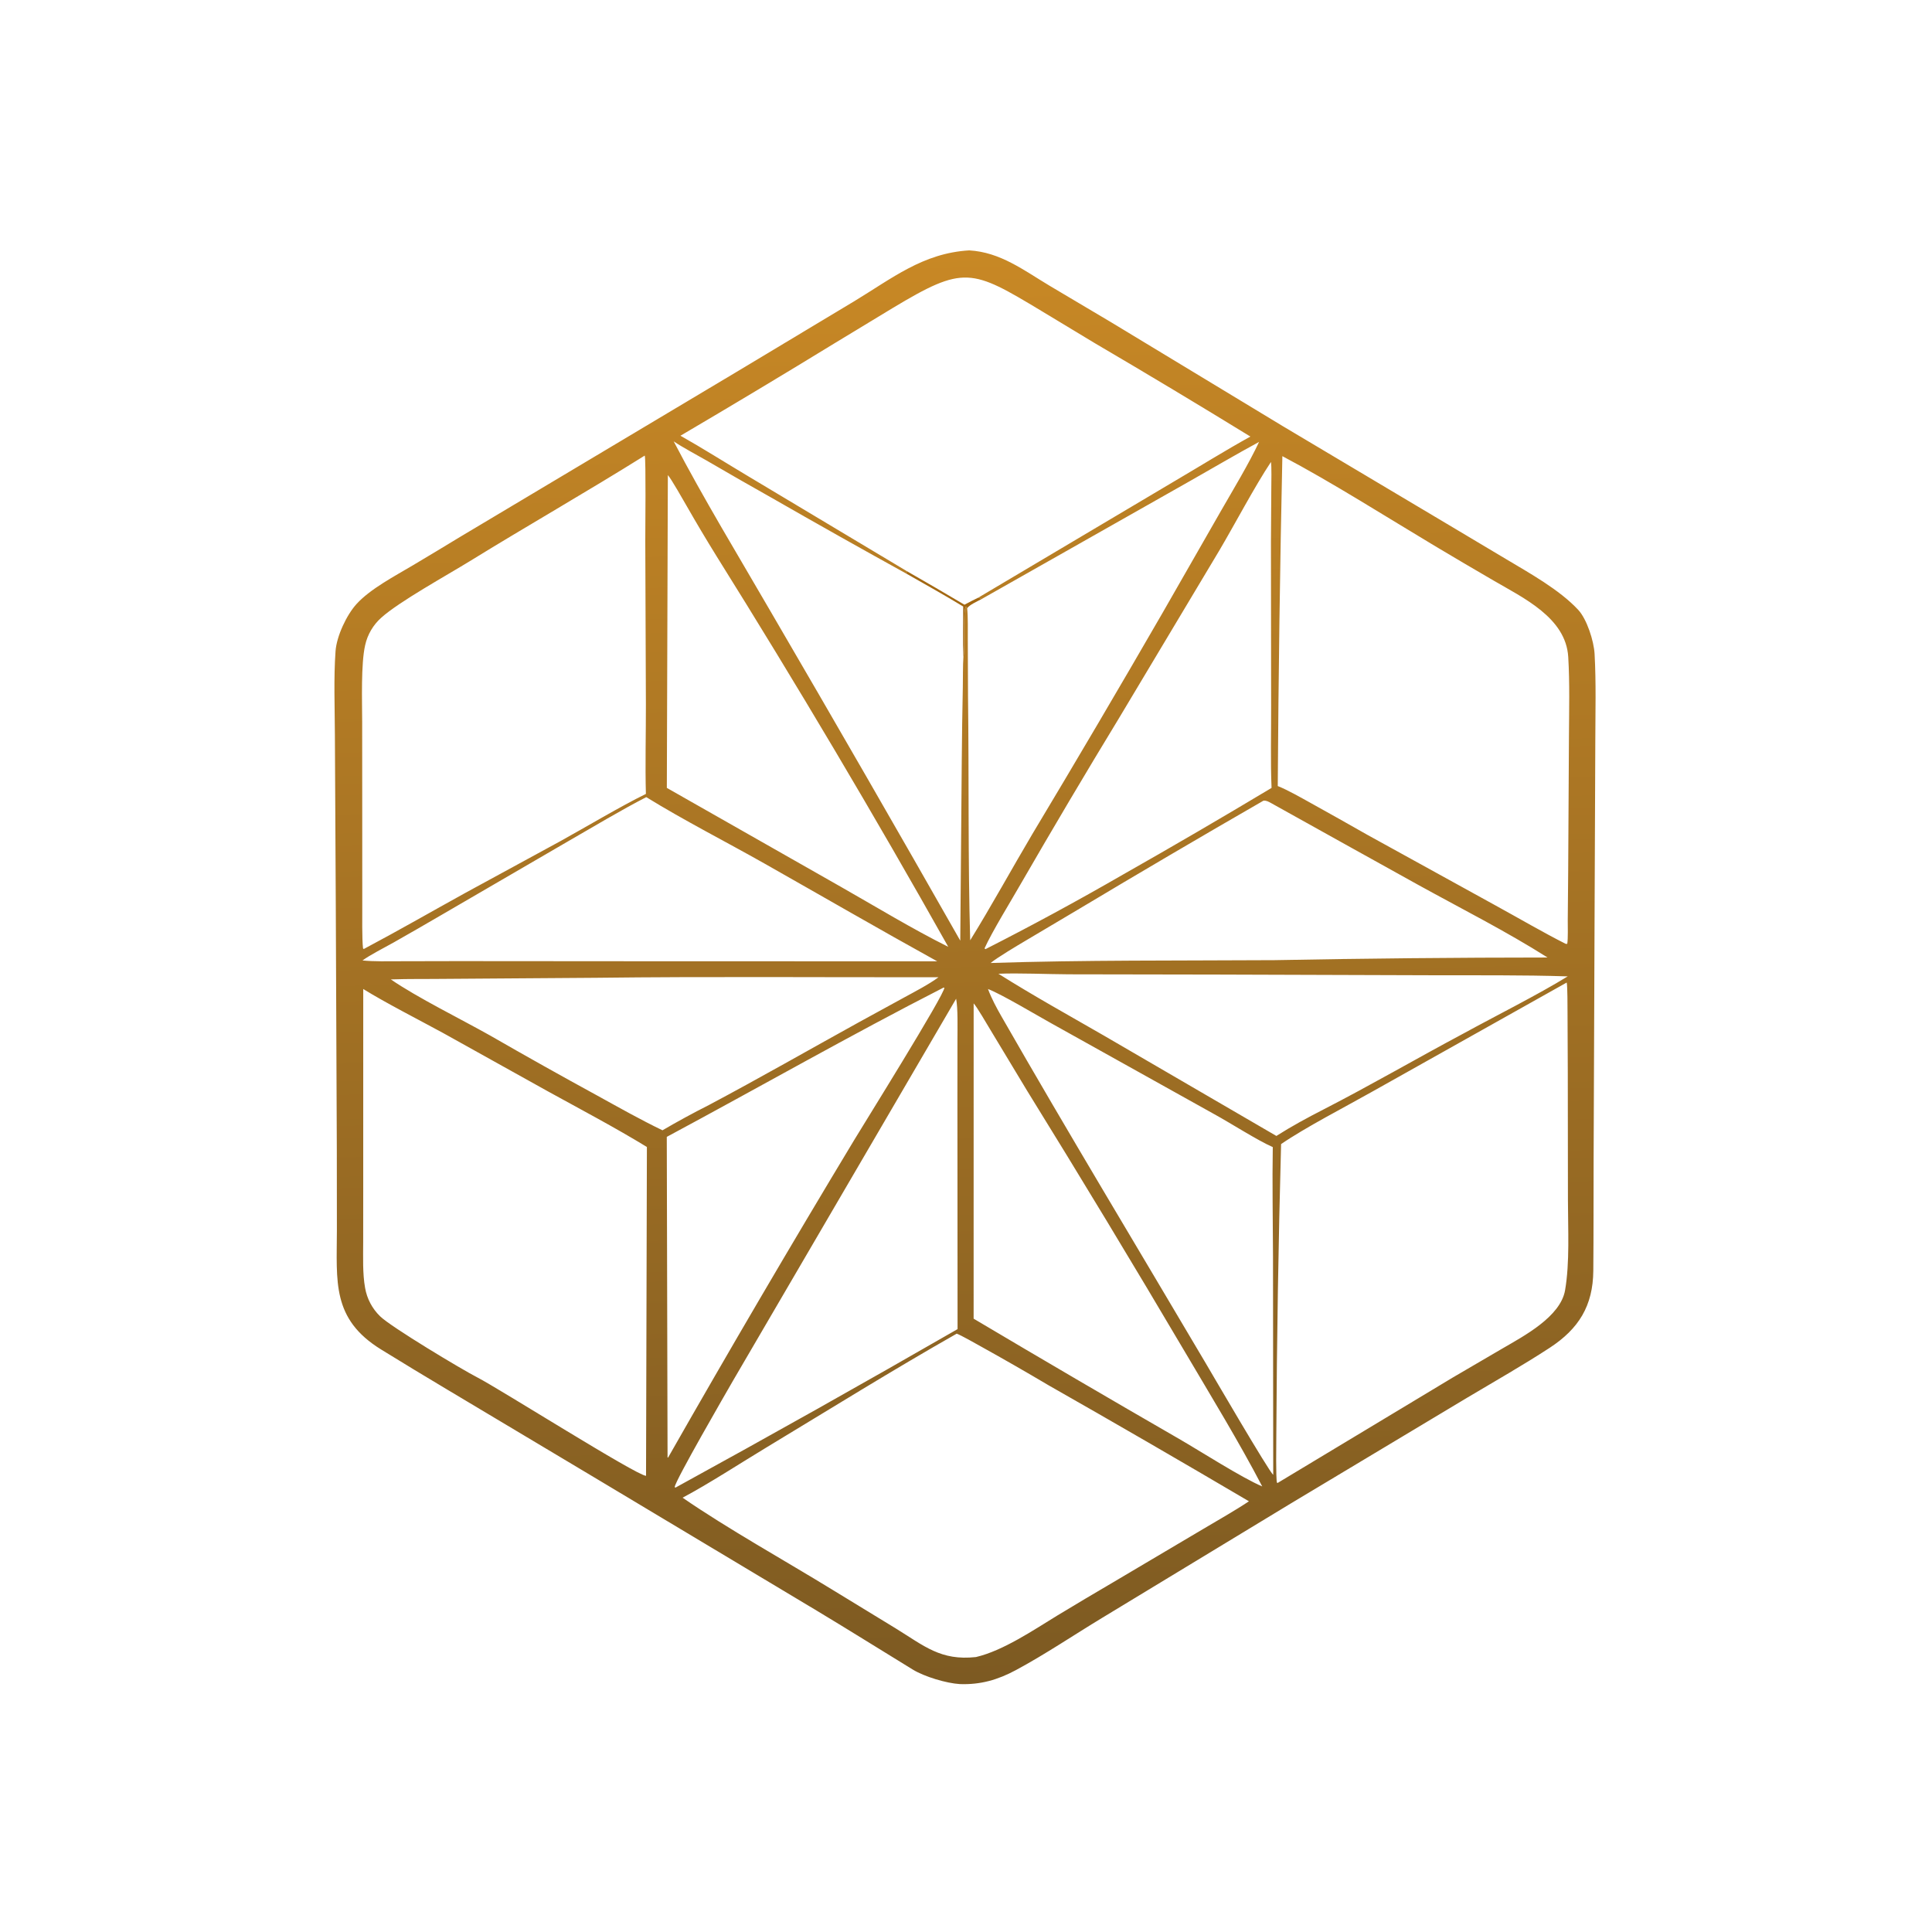
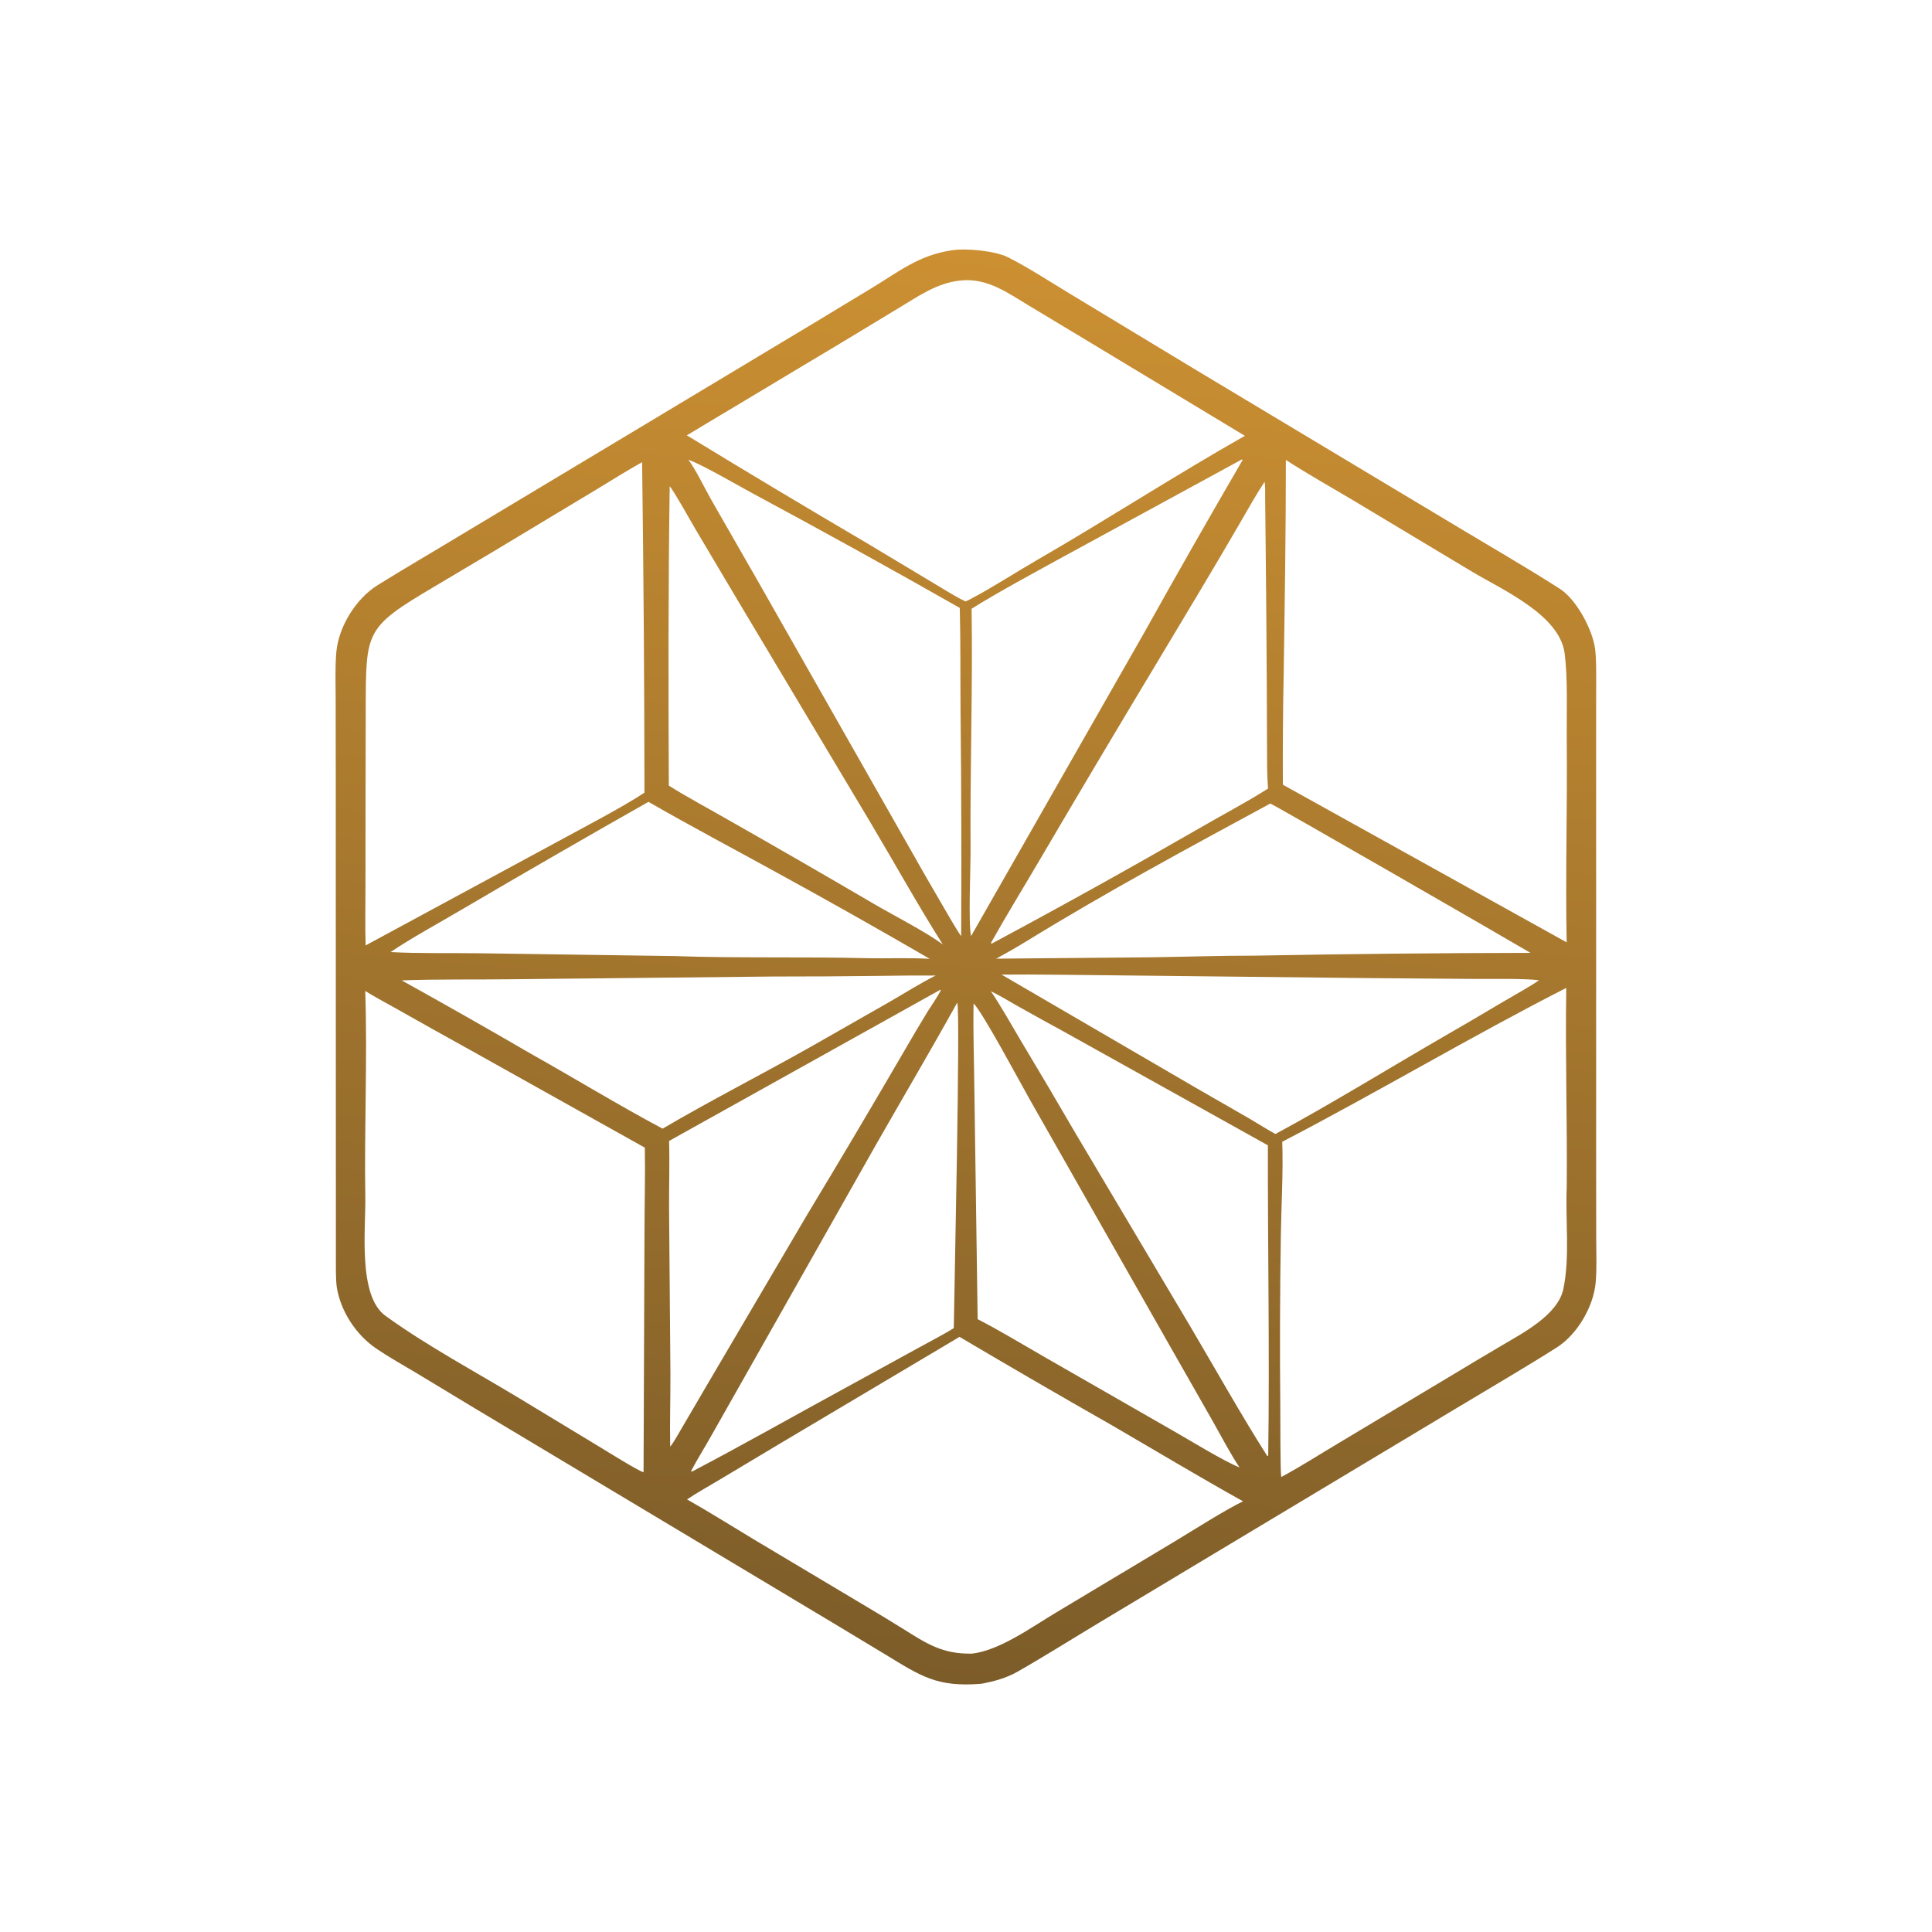
<svg xmlns="http://www.w3.org/2000/svg" width="1024" height="1024" viewBox="0 0 1024 1024">
  <defs>
-     <linearGradient id="gradient_0" gradientUnits="userSpaceOnUse" x1="523.473" y1="891.256" x2="500.331" y2="133.811">
-       <stop offset="0" stop-color="#7D5A22" />
-       <stop offset="1" stop-color="#C88825" />
+     <linearGradient id="gradient_0" gradientUnits="userSpaceOnUse" x1="475.88" y1="888.724" x2="547.642" y2="136.04">
+       <stop offset="0" stop-color="#7C5C29" />
+       <stop offset="1" stop-color="#CC9032" />
    </linearGradient>
  </defs>
-   <path fill="url(#gradient_0)" d="M513.715 132.707C530.224 133.661 542.534 143.211 556.288 151.437L588.703 170.675L680.063 225.964L767.885 278.233L798.024 296.203C810.702 303.789 826.458 312.486 836.437 323.174C841.096 328.164 844.78 339.732 845.162 346.559C846.011 361.71 845.576 377.686 845.546 392.91L845.177 481.296L844.651 614.769C844.586 634.352 844.652 653.94 844.485 673.532C844.327 692.092 836.776 704.292 821.405 714.342C807.09 723.701 792.332 732.035 777.674 740.786L684.295 796.78L584.369 857.374C569.219 866.541 553.983 876.838 538.446 885.19C528.835 890.358 519.675 892.988 508.768 892.598C501.57 892.183 489.907 888.65 483.791 884.906C466.884 874.558 449.908 863.905 432.923 853.697L313.641 782.257L237.161 736.578C225.419 729.584 213.545 722.386 201.956 715.23C175.705 699.021 178.511 679.247 178.558 651.952L178.52 609.463L177.972 479.5L177.5 389.543C177.439 375.148 176.822 359.361 177.842 345.153C178.412 337.211 183.673 325.912 189.056 320.041C196.336 312.099 209.102 305.417 218.62 299.757C227.069 294.733 235.492 289.665 243.888 284.554L390.536 197.034L452.511 159.815C472.785 147.578 489.181 134.137 513.715 132.707ZM480.611 302.707L480.473 304.087C456.452 290.818 432.537 277.357 408.732 263.706C397.268 257.257 385.856 250.717 374.496 244.086C369.411 241.142 361.632 237.047 357.065 233.927C372.611 263.792 392.022 295.744 409.026 325.092C442.661 382.728 475.974 440.551 508.962 498.559L509.753 403.231C509.861 390.164 510.05 377.097 510.319 364.031C510.413 359.73 510.3 352.367 510.618 348.295C511.659 343.999 510.172 322.776 511.99 321.493L512.623 322.396C513.104 327.096 512.942 334.3 512.953 339.16L513.069 368.986C513.619 411.833 513 455.844 514.223 498.377C525.427 480.286 536.287 460.442 547.216 441.987C570.538 403.121 593.533 364.059 616.198 324.806L647.158 270.748C653.653 259.424 661.923 245.808 667.338 234.221C654.954 240.922 642.622 248.221 630.335 255.17L520.233 317.53L518.601 316.717L622.7 254.923C635.942 247.144 649.366 238.789 662.733 231.386C635.425 214.615 607.948 198.121 580.307 181.907L552.083 164.87C514.836 142.437 510.989 140.529 473.081 163.302L442.776 181.668C415.55 198.34 388.175 214.766 360.652 230.944C372.296 237.503 384.07 244.953 395.594 251.838L480.611 302.707ZM679.005 606.394C677.589 658.085 676.744 709.789 676.469 761.499C676.465 764.671 676.173 784.12 676.83 785.814L677.085 786.049L769.768 730.253L796.37 714.7C807.581 708.172 827.095 697.928 829.524 683.846C832.054 669.18 831.051 651.383 831.04 636.17L830.96 568.617L830.823 536.48C830.805 533.801 830.84 523.012 830.397 520.761L726.937 578.806C712.923 586.716 691.813 597.59 679.005 606.394ZM347.25 509.486L496.751 509.516C466.137 492.602 435.781 475.014 405.324 457.771C384.869 446.19 362.359 434.744 342.537 422.496C329.242 429.342 314.378 438.255 301.294 445.79L234.262 484.78C225.723 489.775 217.15 494.71 208.541 499.584C203.999 502.121 195.96 506.238 192.128 509.063C198.208 509.682 205.735 509.489 211.945 509.476L242.626 509.41L347.25 509.486ZM516.04 698.923C552.223 720.399 588.54 741.648 624.988 762.671C635.97 769.007 658.303 783.326 669.01 787.839C656.825 764.435 641.851 739.96 628.414 717.168C600.875 670.49 572.846 624.102 544.33 578.013L524.952 545.874C523.508 543.481 517.552 533.269 516.056 531.821L516.04 698.923ZM676.509 602.073C684.44 597.013 693.007 592.384 701.385 588.086C726.485 575.207 750.886 560.984 775.761 547.726C792.371 538.618 815.263 527.159 830.924 517.499C806.97 516.712 781.929 516.987 757.873 516.904L645.515 516.542L566.508 516.407C555.29 516.357 539.941 515.654 529.191 516.11C547.398 527.586 566.597 538.222 585.257 548.981L676.509 602.073ZM353.437 417.6L445.317 469.827C464.06 480.48 483.459 492.305 502.606 501.847C463.287 431.88 422.338 362.841 379.791 294.789C374.413 286.106 369.187 277.329 364.116 268.463C362.703 266.024 355.591 253.445 353.973 251.81L353.437 417.6ZM675.527 508.903C723.754 507.99 771.99 507.522 820.226 507.501C798.43 493.676 774.479 481.584 751.854 469.1C725.714 454.677 699.701 440.064 673.596 425.582C672.307 424.879 671.132 424.208 669.649 424.379C636.653 443.381 603.819 462.663 571.15 482.223L543.376 498.706C539.055 501.274 528.877 507.32 525.029 510.41C573.812 508.79 626.391 509.2 675.527 508.903ZM353.406 602.566L353.818 772.476L354.103 772.537C386.272 716.052 419.143 659.969 452.706 604.301C457.585 596.179 500.893 526.731 500.525 523.511L500.116 523.436C450.492 548.804 402.379 576.287 353.406 602.566ZM351.131 599.078C359.176 594.376 367.363 589.921 375.679 585.719C402.416 571.524 428.515 556.558 455.01 541.931L479.277 528.653C484.865 525.607 492.458 521.663 497.436 517.949C437.089 518.055 375.998 517.518 315.742 518.25L236.062 518.818C226.449 518.942 216.749 518.761 207.153 519.109C221.129 528.718 244.342 540.156 259.774 548.843C278.641 559.704 297.632 570.348 316.744 580.774C328.149 587.059 339.389 593.424 351.131 599.078ZM342.871 607.923C326.124 597.684 307.518 587.866 290.31 578.389L234.929 547.558C222.367 540.703 204.366 531.538 192.524 524.196L192.517 629.905L192.495 658.442C192.479 666.183 192.147 675.101 193.508 682.607C194.495 688.324 197.267 693.582 201.426 697.628C207.211 703.341 245.152 726.057 252.921 730.023C264.34 735.852 337.513 782.141 342.415 782.214L342.871 607.923ZM673.635 244.856C665.228 257.45 654.409 277.968 646.337 291.645L593.133 380.569C575.456 409.633 558.109 438.897 541.097 468.355C535.822 477.59 525.832 493.766 521.805 502.693L522.357 503.053C546.936 490.559 571.178 477.412 595.056 463.626C621.543 448.609 647.845 433.268 673.956 417.606C673.349 403.893 673.769 387.796 673.721 373.824L673.627 287.163L673.818 258.566C673.837 256.051 674.024 246.848 673.635 244.856ZM523.656 524.196C525.515 529.223 528.209 534.208 530.878 538.868C566.162 600.474 602.966 661.389 639.063 722.537C642.39 728.173 672.363 779.635 674.84 781.718L674.715 665.7C674.66 646.805 674.275 626.782 674.598 607.985C666.585 604.488 652.37 595.351 643.725 590.615L557.323 542.442C549.377 538.033 530.817 526.926 523.656 524.196ZM506.767 529.351L388.498 731.824C384.973 737.962 358.019 784.497 357.604 788.139L357.966 788.495C408.113 761.007 457.97 732.994 507.529 704.46L507.448 581.736L507.474 550.66C507.482 545.167 507.758 534.307 506.767 529.351ZM341.725 241.464C311.211 260.567 279.56 278.599 248.931 297.478C236.78 304.968 211.675 318.8 202.128 327.352C197.785 331.205 194.774 336.334 193.527 342.004C191.27 351.944 191.936 371.413 191.959 382.345L191.995 435.809L192.008 479.889C192.026 485.382 191.821 497.585 192.411 502.643L192.789 503.006C210.902 493.397 228.717 483.147 246.675 473.232L297.068 445.799C310.645 438.293 328.792 427.45 342.339 420.785C341.918 405.972 342.37 388.519 342.339 373.514L342.012 286.815C342.011 281.592 342.415 243.119 341.725 241.464ZM679.681 241.769C678.418 300.046 677.604 358.333 677.239 416.622C682.549 418.722 689.783 422.885 694.883 425.702C704.872 431.244 714.831 436.841 724.758 442.493L792.88 480.031C804.454 486.375 818.217 494.402 829.843 500.252L830.682 500.248C831.152 497.19 830.921 491.165 830.942 487.718L831.165 462.471L831.573 390.396C831.657 376.428 832.025 362.118 831.199 348.197C829.965 327.39 807.32 316.876 791.493 307.627C781.247 301.675 771.037 295.662 760.863 289.588C735.021 274.143 705.943 255.639 679.681 241.769ZM507.069 706.87C472.747 726.388 440.119 746.715 406.372 767.086C392.889 775.224 375.402 786.598 361.786 793.808C385.731 810.325 416.263 827.287 441.623 842.863L474.767 863.097C489.882 872.398 498.592 880.318 517.269 878.274C531.63 874.93 547.767 863.974 560.451 856.227C570.197 850.328 579.988 844.503 589.821 838.751L637.519 810.508C644.974 806.056 654.915 800.456 661.958 795.712C626.649 774.905 591.181 754.37 555.556 734.109C543.72 727.093 531.785 720.247 519.753 713.572C517.769 712.467 508.916 707.439 507.069 706.87Z" />
-   <path fill="#A0640B" fill-opacity="0.965" d="M480.611 302.707C490.852 308.554 501.043 314.488 511.184 320.506C513.653 319.205 516.076 317.912 518.601 316.717L520.233 317.53C518.031 318.715 513.706 320.625 512.623 322.396L511.99 321.493C510.172 322.776 511.659 343.999 510.618 348.295C510.241 340.173 510.525 329.764 510.509 321.464C500.742 315.519 490.422 309.763 480.473 304.087L480.611 302.707Z" />
+   <path fill="url(#gradient_0)" d="M504.368 132.679C511.871 131.45 527.416 132.934 534.167 136.32C544.918 141.712 556.344 149.206 566.767 155.495L634.152 196.238L766.245 275.478C786.339 287.618 806.912 299.408 826.646 312.001C835.482 317.639 843.857 333.287 845.361 343.458C846.108 348.503 846.01 356.22 846.009 361.515L845.977 388.296L845.993 481.977L845.984 615.389L846.025 656.373C846.036 663.704 846.391 672.594 845.734 679.827C844.57 692.639 835.94 707.329 825.096 714.201C808.292 724.852 791.206 734.802 774.223 745.014L673.495 805.459L582.324 860.2C568.027 868.782 553.733 877.811 539.255 886.064C533.381 889.413 526.684 891.227 520.064 892.442C496.516 894.297 488.365 888.549 468.892 876.689L444.714 862.106L354.987 808.333L250.797 745.921L220.851 727.823C213.881 723.682 206.017 719.252 199.394 714.748C188.779 707.53 180.59 695.1 178.527 682.395C177.894 678.496 178.029 670.001 178.026 665.726L178.022 638.822L177.986 546.217L177.959 412.25L177.907 370.638C177.898 362.651 177.54 353.316 178.279 345.452C179.537 332.066 188.639 317.349 199.98 310.258C214.282 301.314 228.757 292.967 243.111 284.264L349.977 220.122L433.331 170.059C442.63 164.384 451.976 158.753 461.299 153.136C476.294 144.101 486.521 135.408 504.368 132.679ZM679.62 605.153C680.192 621.169 679.111 638.844 678.875 654.958C678.39 685.488 678.295 716.023 678.589 746.556C678.628 751.128 678.541 780.116 679.089 782.832C689.007 777.555 699.767 770.665 709.527 764.851L768.247 729.686C777.504 724.088 786.792 718.545 796.113 713.057C807.09 706.547 825.691 696.973 828.601 683.211C832.165 666.356 829.636 646.468 830.403 629.151C830.722 594.188 829.568 558.703 830.149 523.872L829.974 523.7C779.431 549.508 729.824 579.059 679.62 605.153ZM366.706 780.009C393.391 766.035 420.258 750.758 446.8 736.309L486.757 714.411C492.477 711.244 500.103 707.313 505.53 703.953C505.725 686.707 509.176 533.88 507.332 531.443C493.351 556.667 478.311 582.132 463.988 607.253L411.902 699.325L377.535 760.035C374.376 765.71 369.023 774.385 366.276 779.716L366.706 780.009ZM676.014 601.039C704.677 585.603 735.62 566.548 764.117 550.044C775.187 543.672 786.209 537.216 797.181 530.677C802.703 527.415 810.615 523.088 815.74 519.565C808.597 518.562 791.173 518.915 783.11 518.867L723.049 518.395L586.625 516.901C567.926 516.764 549.628 516.375 530.863 516.568L634.361 576.861L662.878 593.266C666.844 595.571 672.116 598.988 676.014 601.039ZM207.016 504.62C221.684 505.42 238.973 505.061 253.881 505.248L357.23 506.735C390.829 507.94 425.526 507.011 459.18 507.853C469.509 508.111 482.853 507.54 492.799 508.215C466.041 492.666 439.085 477.461 411.938 462.602C389.209 450.1 366.168 437.921 343.706 424.995C310.845 443.615 278.128 462.487 245.557 481.61C234.429 488.201 217.085 497.711 207.016 504.62ZM354.628 604.726C354.977 616.263 354.556 628.807 354.617 640.49L355.336 728C355.397 741.057 354.945 753.601 355.216 766.721C356.783 765.096 360.647 758.131 361.978 755.862L375.213 733.258L427.542 644.283C445.208 615.017 462.64 585.611 479.838 556.067C483.702 549.374 487.645 542.729 491.668 536.13C493.612 532.996 497.268 527.844 498.683 524.776L498.421 524.578L354.628 604.726ZM518.178 699.187C529.477 704.974 542.238 712.712 553.371 719.102L621.392 758.114C630.186 763.086 648.37 774.335 656.949 777.752C652.333 770.895 646.888 760.524 642.661 753.047L619.732 712.814L545.82 582.802C540.997 574.318 521.004 536.803 516.018 531.832C515.701 547.752 516.319 562.938 516.452 578.739L518.178 699.187ZM466.643 517.234C447.501 517.478 428.357 517.592 409.213 517.577L271.517 519.019C252.995 519.266 231.049 518.912 212.929 519.628C235.832 532.34 258.608 545.278 281.255 558.44C303.972 571.195 328.427 586.116 351.202 598.212C376.65 583.233 404.197 569.257 430.168 554.57L471.295 531.124C478.948 526.707 488.186 520.903 495.955 517.04C486.184 517.002 476.413 517.067 466.643 517.234ZM499.688 500.543C486.71 480.118 473.791 456.805 461.24 435.754L390.852 317.949L368.372 280.082C366.267 276.466 356.908 259.757 354.952 257.744C354.186 309.886 354.246 364.236 354.481 416.376C364.04 422.463 376.456 429.022 386.532 434.861C412.246 449.455 437.856 464.23 463.362 479.184C473.949 485.341 490.403 493.761 499.688 500.543ZM811.196 505.043C799.558 498.101 674.352 425.992 673.279 425.892C629.784 449.45 586.654 472.692 544.472 498.619C539.264 501.82 533.346 505.221 527.98 508.112L610.316 507.381C628.408 507.115 647.269 506.493 665.289 506.512C713.919 505.606 762.557 505.116 811.196 505.043ZM670.251 255.369C665.708 262.273 661.546 269.687 657.406 276.852C643.218 301.41 628.519 325.626 613.97 349.97C592.468 385.704 571.157 421.552 550.036 457.512C542.016 471.177 532.915 485.974 525.28 499.666L525.445 500.222L525.799 500.05C562.753 480.264 599.397 459.903 635.717 438.976C647.043 432.375 661.448 424.778 672.081 417.957C671.498 410.525 671.568 402.993 671.55 395.538C671.444 351.731 671.052 307.92 670.56 264.121C670.534 261.824 670.706 257.439 670.251 255.369ZM525.188 525.418C530.4 532.992 536.236 543.483 541.047 551.555C550.803 567.802 560.44 584.121 569.958 600.51L630.426 702.274C643.321 724.083 658.243 750.697 671.69 771.733L672.155 771.556L672.181 771.489C672.976 716.01 671.901 662.238 672.005 607.045L563.311 546.478C555.4 542.179 547.521 537.821 539.675 533.405C536.486 531.6 528.353 526.738 525.188 525.418ZM658.215 243.513L564.17 294.751C549.381 302.897 528.974 313.824 514.968 322.655C515.601 365.183 514.109 408.279 514.418 450.837C514.474 458.479 513.167 489.949 514.694 496.142L606.164 335.842C623.377 304.989 640.87 274.294 658.643 243.76L658.215 243.513ZM364.868 243.69C369.005 249.257 373.628 259.079 377.245 265.363L402.07 308.663L479.63 445.123C486.794 457.856 494.071 470.525 501.459 483.13C502.812 485.433 508.149 494.732 509.435 496.136C509.645 456.633 509.539 417.128 509.117 377.627C508.958 359.283 509.176 340.495 508.699 322.201C472.664 301.709 436.387 281.646 399.876 262.015C392.446 258.041 371.507 245.84 364.868 243.69ZM193.591 525.236C194.788 561.435 193.019 598.195 193.628 634.392C193.911 651.241 189.572 686.728 204.275 697.386C226.215 713.291 251.96 727.026 275.366 741.188L317.472 766.681C320.875 768.734 339.391 780.305 341.098 780.267L341.592 652.424C341.626 637.788 342.034 622.844 341.774 608.28L248.077 555.884C235.471 548.926 222.904 541.897 210.378 534.796C205.428 531.985 198.21 528.19 193.591 525.236ZM681.535 243.757C681.552 280.709 680.942 319.192 680.392 356.249C679.988 376.133 679.839 396.022 679.945 415.91L830.371 499.465C829.647 463.623 830.779 427.615 830.409 391.762C830.262 377.523 831.052 360.16 829.296 346.341C826.696 325.871 796.187 312.573 779.998 302.873L717.89 265.59C706.228 258.621 692.817 251.126 681.535 243.757ZM340.334 244.956C331.849 249.669 323.359 255.102 315.006 260.113L260.324 293.018L230.068 311.001C193.489 332.675 193.955 334.263 193.84 375.887L193.758 416.003L193.702 471.16C193.701 480.805 193.467 491.55 193.797 501.091L295.846 445.916C308.419 439.022 329.993 427.845 341.58 420.126C341.514 361.734 341.099 303.343 340.334 244.956ZM508.569 708.563L412.371 765.739L381.665 784.121C376.367 787.289 369.135 791.337 364.14 794.715C375.843 801.306 387.811 808.865 399.397 815.828L459.531 851.712C465.7 855.383 472.082 859.213 478.153 863.016C491.249 871.218 499.371 876.726 515.148 876.46C529.76 874.788 546.627 862.534 559.465 854.84L622.531 817.043C631.749 811.488 649.497 800.204 658.825 795.725C635.733 782.856 611.972 768.594 589.029 755.258C562.079 739.919 535.258 724.354 508.569 708.563ZM513.707 317.877C525.448 311.772 538.363 303.339 550.041 296.598C586.694 275.44 623.068 251.81 659.807 230.99L570.777 177.282L545.286 161.949C533.978 155.133 523.1 147.155 509.069 148.684C496.551 149.948 486.854 156.956 476.301 163.287L447.401 180.763L364.033 230.736C395.89 250.168 427.908 269.335 460.084 288.234L495.088 309.238C500.036 312.159 506.709 316.466 511.728 318.75C512.387 318.481 513.111 318.232 513.707 317.877Z" />
</svg>
